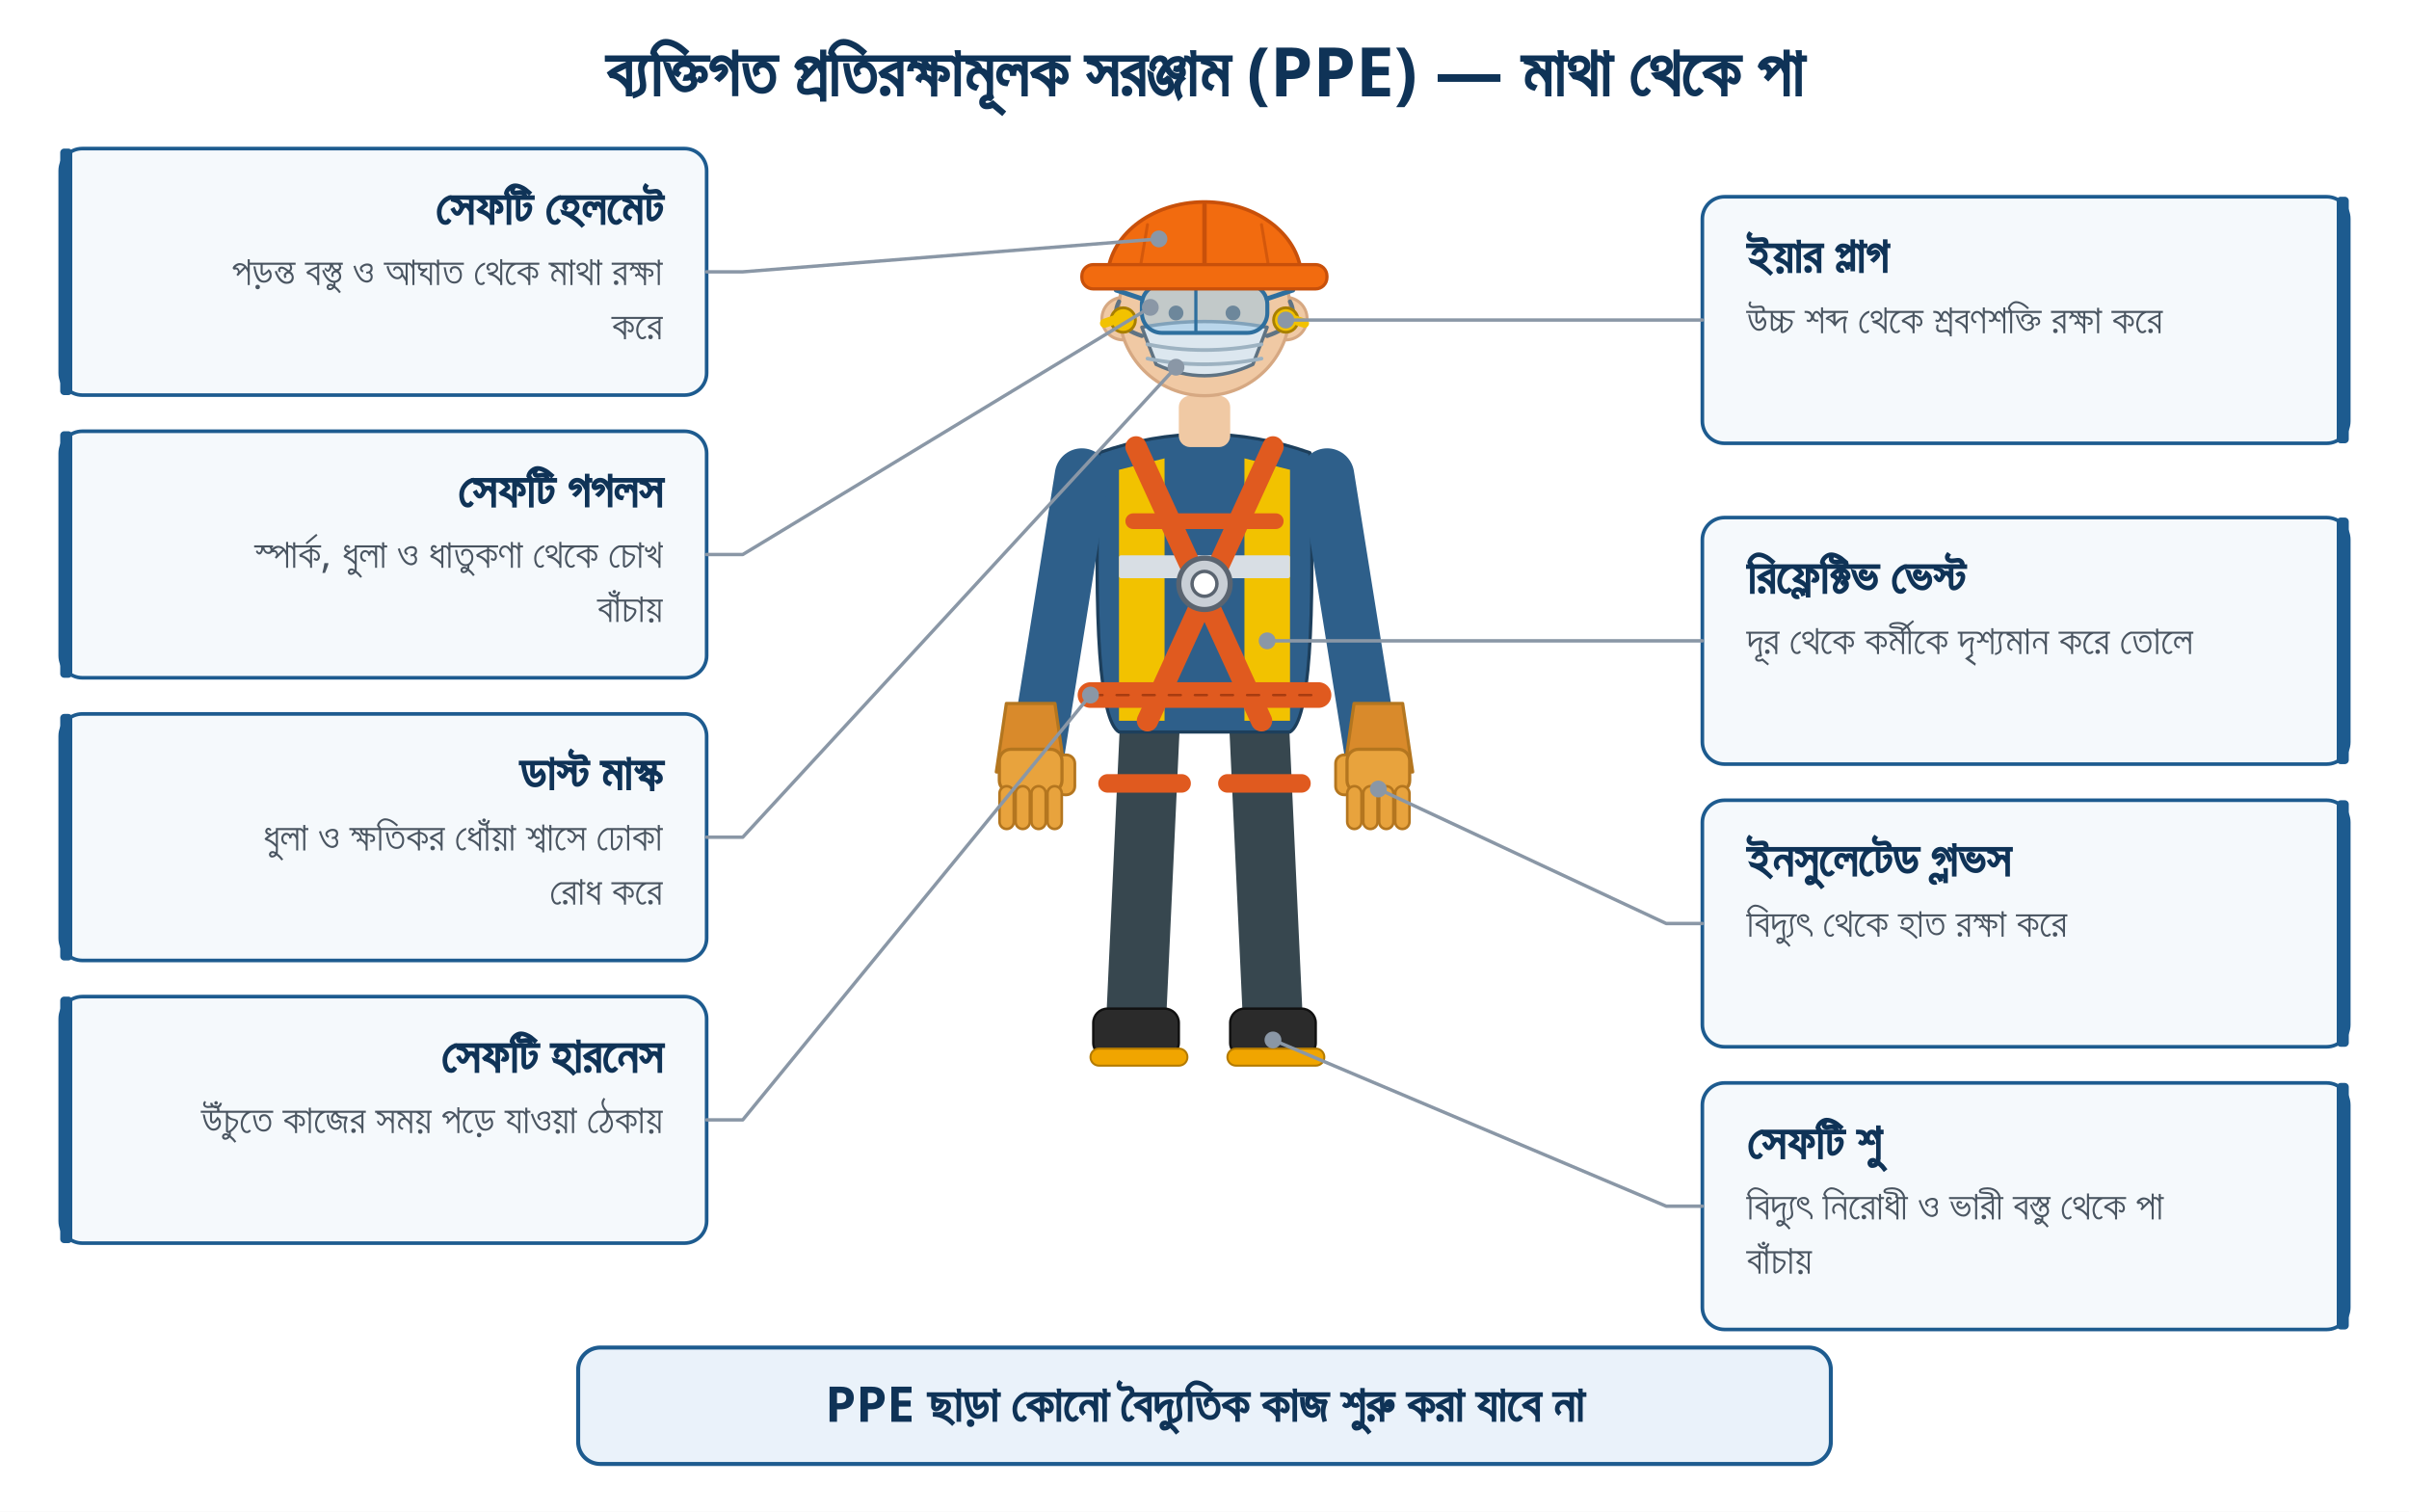
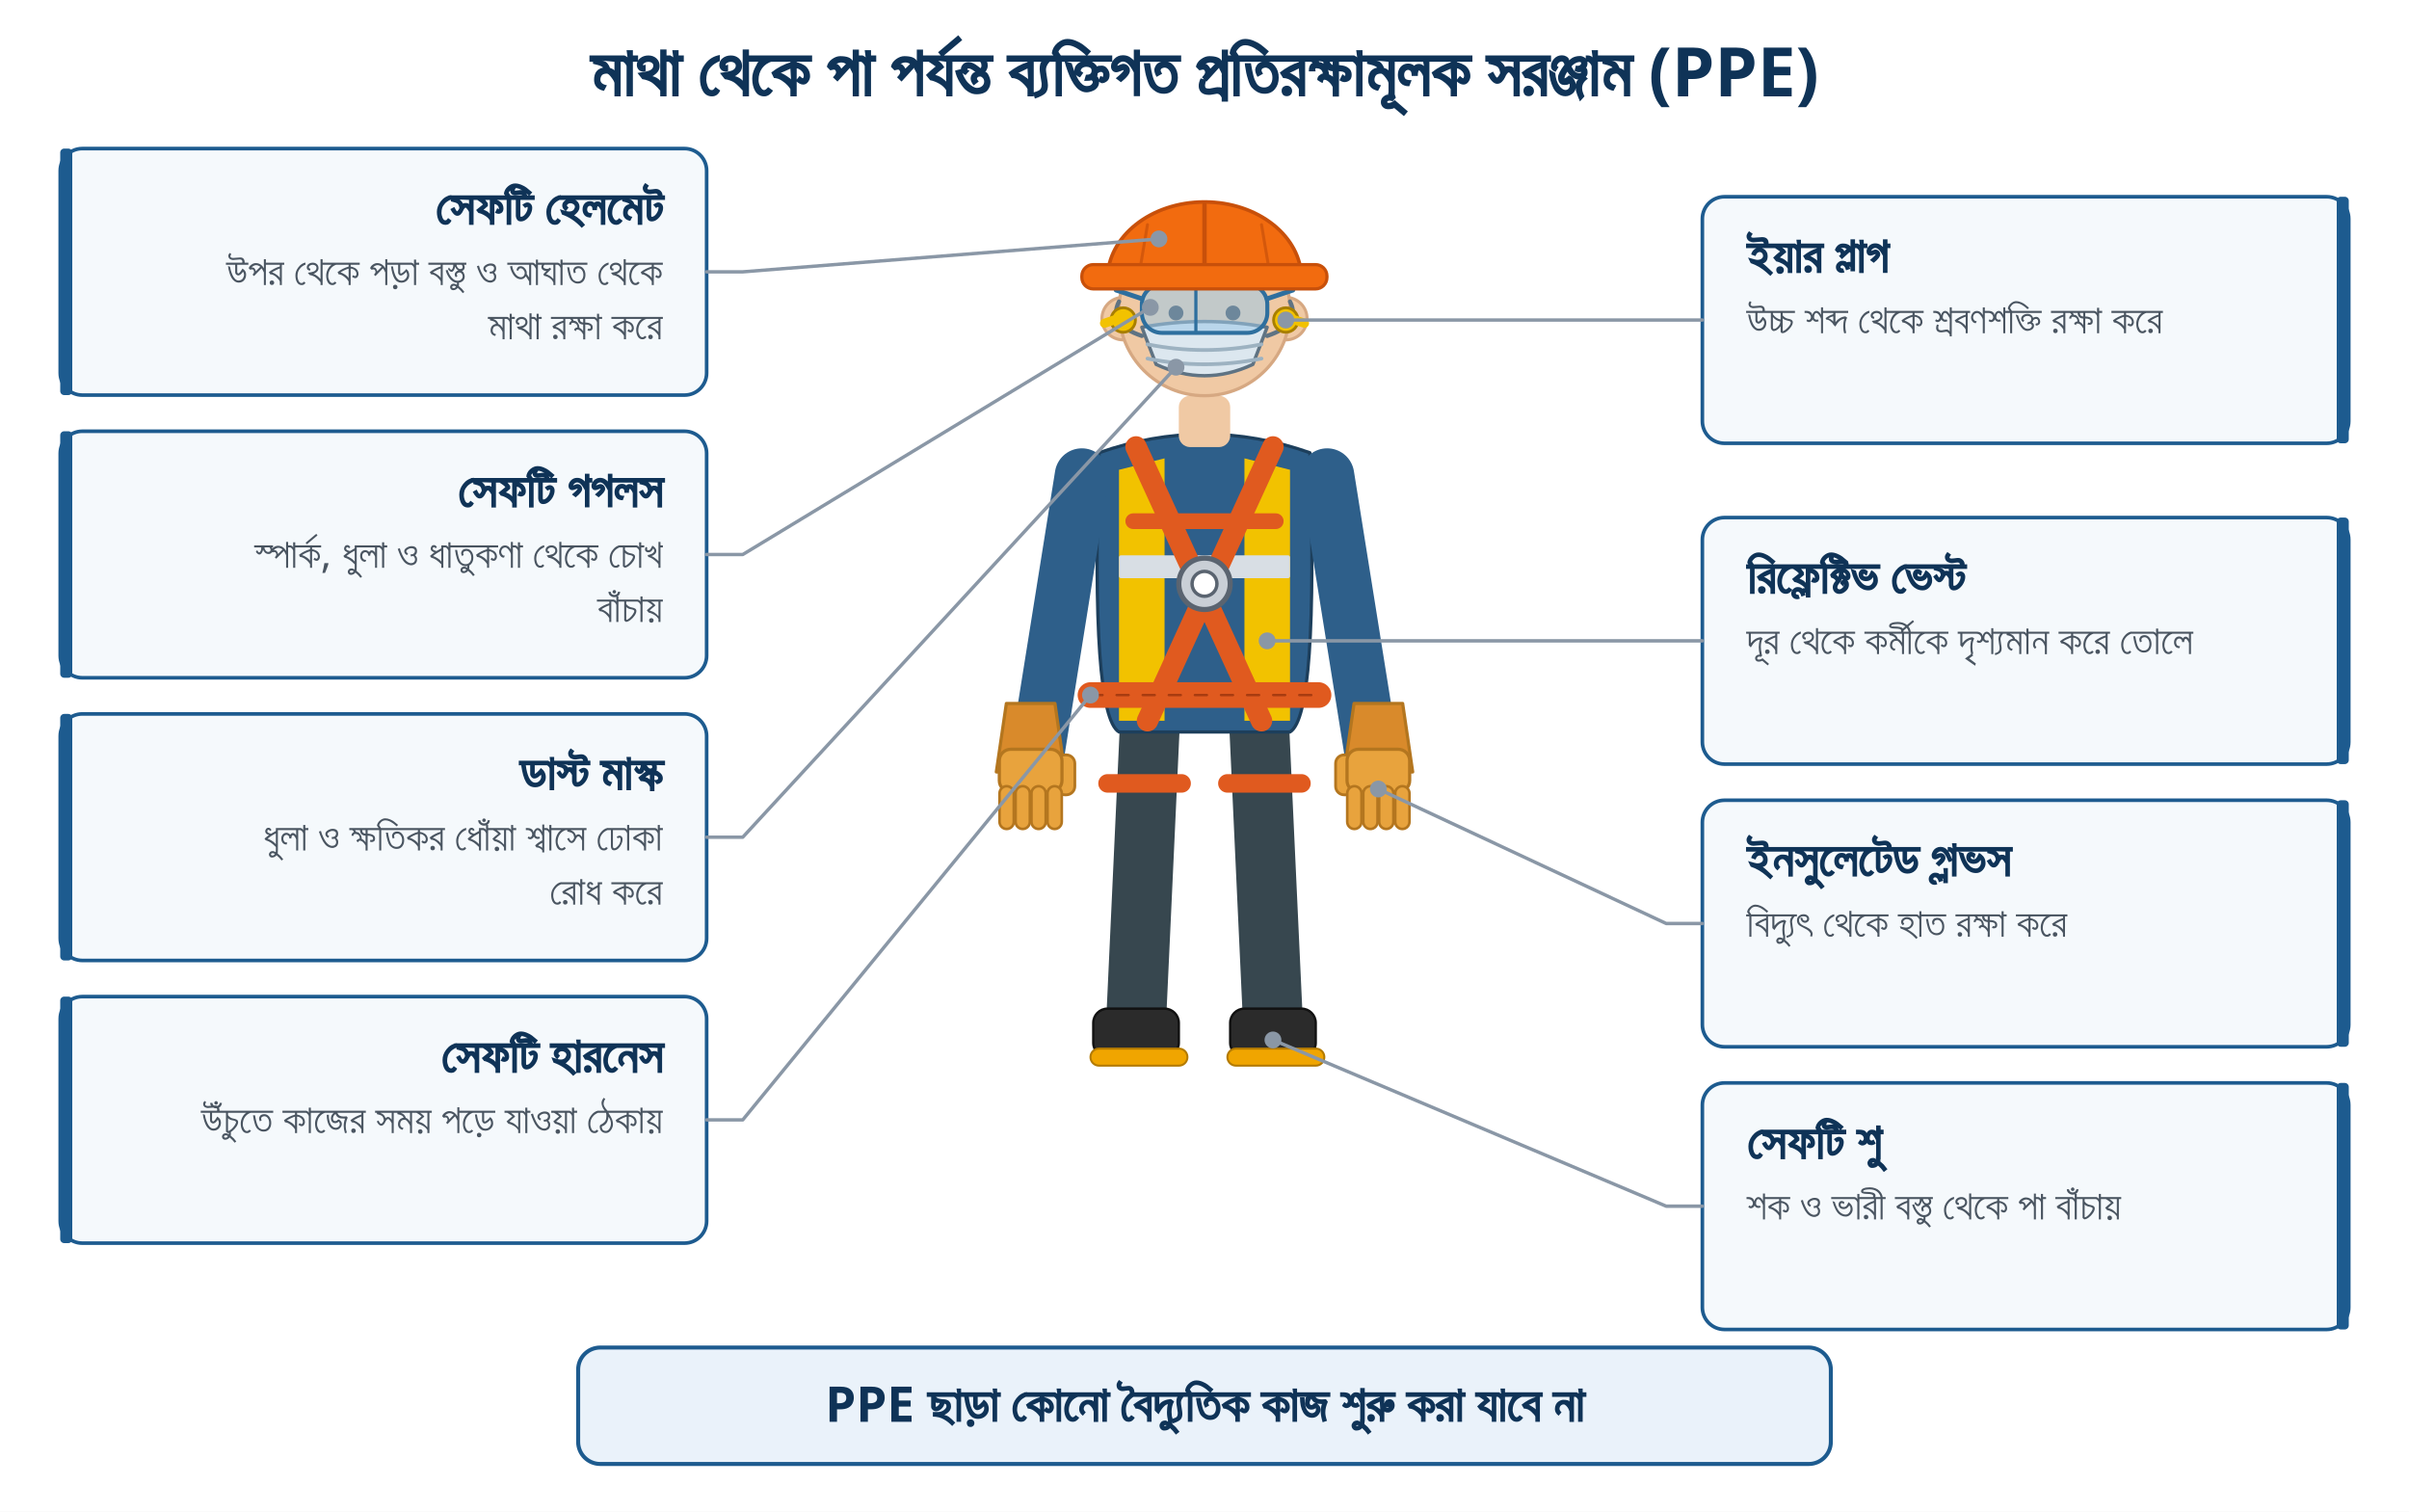
<svg xmlns="http://www.w3.org/2000/svg" width="1200" height="753" viewBox="0 0 1200 753">
  <rect width="1200" height="753" fill="#FFFFFF" />
-   <text x="600.0" y="48.0" font-family="Kalpurush" font-size="34" font-weight="700" fill="#0F3357" text-anchor="middle">ব্যক্তিগত প্রতিরক্ষামূলক সরঞ্জাম (PPE) — মাথা থেকে পা</text>
+   <text x="600.0" y="48.0" font-family="Kalpurush" font-size="34" font-weight="700" fill="#0F3357" text-anchor="middle">মাথা থেকে পা পর্যন্ত ব্যক্তিগত প্রতিরক্ষামূলক সরঞ্জাম (PPE)</text>
  <path d="M 573.0 356.1 L 565.9 509.5" fill="none" stroke="#37474F" stroke-width="29.82" stroke-linecap="round" stroke-linejoin="round" />
  <path d="M 627.0 356.1 L 634.1 509.5" fill="none" stroke="#37474F" stroke-width="29.82" stroke-linecap="round" stroke-linejoin="round" />
  <rect x="544.6" y="502.4" width="42.6" height="24.1" rx="7.1" fill="#2B2B2B" stroke="#111" stroke-width="1.2" />
  <rect x="543.2" y="522.3" width="48.3" height="8.5" rx="4.26" fill="#F0A500" stroke="#B37A00" stroke-width="1" />
  <rect x="612.8" y="502.4" width="42.6" height="24.1" rx="7.1" fill="#2B2B2B" stroke="#111" stroke-width="1.2" />
  <rect x="611.4" y="522.3" width="48.3" height="8.5" rx="4.26" fill="#F0A500" stroke="#B37A00" stroke-width="1" />
  <path d="M 547.5 225.5 Q 543.2 356.1 557.4 364.6 L 642.6 364.6 Q 656.8 356.1 652.5 225.5 Q 600.0 207.0 547.5 225.5 Z" fill="#2E5F8A" stroke="#1D3F5C" stroke-width="1.6" stroke-linecap="round" stroke-linejoin="round" />
  <path d="M 538.9 236.8 L 516.2 378.8" fill="none" stroke="#2E5F8A" stroke-width="26.98" stroke-linecap="round" stroke-linejoin="round" />
  <path d="M 661.1 236.8 L 683.8 378.8" fill="none" stroke="#2E5F8A" stroke-width="26.98" stroke-linecap="round" stroke-linejoin="round" />
  <path d="M 496.3 384.5 L 501.3 350.4 L 525.5 350.4 L 530.4 384.5 Z" fill="#D98A2B" stroke="#B4761F" stroke-width="1.6" stroke-linecap="round" stroke-linejoin="round" />
  <rect x="526.2" y="376.0" width="9.2" height="19.9" rx="4.26" fill="#E8A33D" stroke="#B4761F" stroke-width="1.4" />
  <rect x="497.8" y="373.2" width="31.2" height="21.3" rx="5.68" fill="#E8A33D" stroke="#B4761F" stroke-width="1.6" />
  <rect x="497.9" y="391.6" width="7.1" height="21.3" rx="3.55" fill="#E8A33D" stroke="#B4761F" stroke-width="1.3" />
  <rect x="505.9" y="391.6" width="7.1" height="21.3" rx="3.55" fill="#E8A33D" stroke="#B4761F" stroke-width="1.3" />
  <rect x="513.8" y="391.6" width="7.1" height="21.3" rx="3.55" fill="#E8A33D" stroke="#B4761F" stroke-width="1.3" />
  <rect x="521.8" y="391.6" width="7.1" height="21.3" rx="3.55" fill="#E8A33D" stroke="#B4761F" stroke-width="1.3" />
  <path d="M 669.6 384.5 L 674.5 350.4 L 698.7 350.4 L 703.7 384.5 Z" fill="#D98A2B" stroke="#B4761F" stroke-width="1.6" stroke-linecap="round" stroke-linejoin="round" />
  <rect x="665.3" y="376.0" width="9.2" height="19.9" rx="4.26" fill="#E8A33D" stroke="#B4761F" stroke-width="1.4" />
  <rect x="671.0" y="373.2" width="31.2" height="21.3" rx="5.68" fill="#E8A33D" stroke="#B4761F" stroke-width="1.6" />
  <rect x="671.1" y="391.6" width="7.1" height="21.3" rx="3.55" fill="#E8A33D" stroke="#B4761F" stroke-width="1.3" />
  <rect x="679.1" y="391.6" width="7.1" height="21.3" rx="3.55" fill="#E8A33D" stroke="#B4761F" stroke-width="1.3" />
  <rect x="687.0" y="391.6" width="7.1" height="21.3" rx="3.55" fill="#E8A33D" stroke="#B4761F" stroke-width="1.3" />
  <rect x="695.0" y="391.6" width="7.1" height="21.3" rx="3.55" fill="#E8A33D" stroke="#B4761F" stroke-width="1.3" />
  <path d="M 557.4 234.0 L 557.4 359.0 L 580.1 359.0 L 580.1 228.3 Z" fill="#F2C200" stroke="none" stroke-width="0" stroke-linecap="round" stroke-linejoin="round" />
  <path d="M 642.6 234.0 L 642.6 359.0 L 619.9 359.0 L 619.9 228.3 Z" fill="#F2C200" stroke="none" stroke-width="0" stroke-linecap="round" stroke-linejoin="round" />
  <rect x="557.4" y="276.6" width="85.2" height="11.4" rx="1" fill="#D8DEE4" stroke="none" stroke-width="0" />
  <path d="M 565.9 222.6 L 628.4 359.0" fill="none" stroke="#E05A1F" stroke-width="10.65" stroke-linecap="round" stroke-linejoin="round" />
  <path d="M 634.1 222.6 L 571.6 359.0" fill="none" stroke="#E05A1F" stroke-width="10.65" stroke-linecap="round" stroke-linejoin="round" />
  <path d="M 564.5 259.6 L 635.5 259.6" fill="none" stroke="#E05A1F" stroke-width="7.81" stroke-linecap="round" stroke-linejoin="round" />
  <path d="M 543.2 346.2 L 656.8 346.2" fill="none" stroke="#E05A1F" stroke-width="12.78" stroke-linecap="round" stroke-linejoin="round" />
  <circle cx="600.0" cy="290.8" r="12.8" fill="#C9CFD6" stroke="#5A6470" stroke-width="2.556" />
  <circle cx="600.0" cy="290.8" r="6.2" fill="#FFFFFF" stroke="#5A6470" stroke-width="1.704" />
  <path d="M 551.7 390.2 L 588.6 390.2" fill="none" stroke="#E05A1F" stroke-width="9.23" stroke-linecap="round" stroke-linejoin="round" />
  <path d="M 611.4 390.2 L 648.3 390.2" fill="none" stroke="#E05A1F" stroke-width="9.23" stroke-linecap="round" stroke-linejoin="round" />
  <path d="M 543.2 346.2 L 656.8 346.2" fill="none" stroke="#A83C10" stroke-width="1.2" stroke-linecap="round" stroke-linejoin="round" stroke-dasharray="6 7" />
  <rect x="587.2" y="197.1" width="25.6" height="25.6" rx="5.68" fill="#F0C9A4" stroke="none" stroke-width="0" />
  <circle cx="559.5" cy="158.7" r="10.6" fill="#F0C9A4" stroke="#D6A882" stroke-width="1.5" />
  <circle cx="640.5" cy="158.7" r="10.6" fill="#F0C9A4" stroke="#D6A882" stroke-width="1.5" />
  <circle cx="600.0" cy="154.5" r="42.6" fill="#F0C9A4" stroke="#D6A882" stroke-width="1.6" />
  <circle cx="585.8" cy="155.9" r="3.7" fill="#33383D" stroke="none" stroke-width="2" />
  <circle cx="614.2" cy="155.9" r="3.7" fill="#33383D" stroke="none" stroke-width="2" />
  <path d="M 588.6 174.4 Q 600.0 181.5 611.4 174.4" fill="none" stroke="#9C6B4A" stroke-width="2.556" stroke-linecap="round" stroke-linejoin="round" />
  <path d="M 568.8 163.0 Q 600.0 157.3 631.2 163.0 L 624.1 181.5 Q 600.0 192.8 575.9 181.5 Z" fill="#DCE7EF" stroke="#5F7383" stroke-width="1.7" stroke-linecap="round" stroke-linejoin="round" />
  <path d="M 571.6 171.5 Q 600.0 177.2 628.4 171.5" fill="none" stroke="#9DB2C1" stroke-width="1.846" stroke-linecap="round" stroke-linejoin="round" />
  <path d="M 571.6 178.6 Q 600.0 184.3 628.4 178.6" fill="none" stroke="#9DB2C1" stroke-width="1.846" stroke-linecap="round" stroke-linejoin="round" />
  <path d="M 568.8 167.3 Q 551.7 161.6 557.4 150.2" fill="none" stroke="#5F7383" stroke-width="2.13" stroke-linecap="round" stroke-linejoin="round" />
  <path d="M 631.2 167.3 Q 648.3 161.6 642.6 150.2" fill="none" stroke="#5F7383" stroke-width="2.13" stroke-linecap="round" stroke-linejoin="round" />
  <rect x="568.8" y="141.7" width="62.5" height="24.1" rx="9.94" fill="#9CC8E8" stroke="none" stroke-width="0" opacity="0.55" />
  <rect x="568.8" y="141.7" width="62.5" height="24.1" rx="9.94" fill="none" stroke="#2E6F9E" stroke-width="2" />
  <line x1="595.7" y1="141.7" x2="595.7" y2="165.8" stroke="#2E6F9E" stroke-width="1.6" stroke-linecap="round" />
  <line x1="568.8" y1="148.8" x2="556.0" y2="144.5" stroke="#2E6F9E" stroke-width="2.4" stroke-linecap="round" />
  <line x1="631.2" y1="148.8" x2="644.0" y2="144.5" stroke="#2E6F9E" stroke-width="2.4" stroke-linecap="round" />
  <circle cx="559.5" cy="159.4" r="6.1" fill="#F2C200" stroke="#A87F00" stroke-width="1.4" />
  <line x1="555.0" y1="159.4" x2="550.2" y2="161.0" stroke="#F2C200" stroke-width="4.544" stroke-linecap="round" />
  <circle cx="640.5" cy="159.4" r="6.1" fill="#F2C200" stroke="#A87F00" stroke-width="1.4" />
  <line x1="645.0" y1="159.4" x2="649.8" y2="161.0" stroke="#F2C200" stroke-width="4.544" stroke-linecap="round" />
  <path d="M 551.7 138.9 A 48.3 38.3 0 0 1 648.3 138.9 Z" fill="#F26B0F" stroke="#C8500A" stroke-width="1.8" stroke-linecap="round" stroke-linejoin="round" />
  <path d="M 600.0 101.9 L 600.0 137.4" fill="none" stroke="#C8500A" stroke-width="2.2" stroke-linecap="round" stroke-linejoin="round" />
  <path d="M 571.6 111.9 L 567.3 137.4" fill="none" stroke="#C8500A" stroke-width="1.5" stroke-linecap="round" stroke-linejoin="round" opacity="0.7" />
  <path d="M 628.4 111.9 L 632.7 137.4" fill="none" stroke="#C8500A" stroke-width="1.5" stroke-linecap="round" stroke-linejoin="round" opacity="0.7" />
  <rect x="538.9" y="131.8" width="122.1" height="12.1" rx="5.68" fill="#F26B0F" stroke="#C8500A" stroke-width="1.6" />
  <rect x="30.0" y="74.0" width="322.0" height="122.8" rx="11" fill="#F5F9FC" stroke="#1D5B8F" stroke-width="1.8" />
  <rect x="30.0" y="74.0" width="6.0" height="122.8" rx="2" fill="#1D5B8F" stroke="none" stroke-width="0" />
  <text x="330.0" y="112.0" font-family="Kalpurush" font-size="24.5" font-weight="700" fill="#0F3357" text-anchor="end">সেফটি হেলমেট</text>
-   <text x="330.0" y="142.0" font-family="Kalpurush" font-size="20" font-weight="400" fill="#4A5561" text-anchor="end">পড়ন্ত বস্তু ও আঘাত থেকে মাথা রক্ষা</text>
-   <text x="330.0" y="169.0" font-family="Kalpurush" font-size="20" font-weight="400" fill="#4A5561" text-anchor="end">করে</text>
+   <text x="330.0" y="142.0" font-family="Kalpurush" font-size="20" font-weight="400" fill="#4A5561" text-anchor="end">উপর থেকে পড়া বস্তু ও আঘাত থেকে</text>
+   <text x="330.0" y="169.0" font-family="Kalpurush" font-size="20" font-weight="400" fill="#4A5561" text-anchor="end">মাথা রক্ষা করে</text>
  <path d="M 577.3 119.0 L 370.0 135.4 L 352.0 135.4" fill="none" stroke="#8A97A6" stroke-width="1.7" stroke-linecap="round" stroke-linejoin="round" />
  <circle cx="577.3" cy="119.0" r="4.2" fill="#8A97A6" stroke="none" stroke-width="2" />
  <rect x="30.0" y="214.8" width="322.0" height="122.8" rx="11" fill="#F5F9FC" stroke="#1D5B8F" stroke-width="1.8" />
  <rect x="30.0" y="214.8" width="6.0" height="122.8" rx="2" fill="#1D5B8F" stroke="none" stroke-width="0" />
  <text x="330.0" y="252.8" font-family="Kalpurush" font-size="24.5" font-weight="700" fill="#0F3357" text-anchor="end">সেফটি গগলস</text>
  <text x="330.0" y="282.8" font-family="Kalpurush" font-size="20" font-weight="400" fill="#4A5561" text-anchor="end">স্পার্ক, ধুলা ও ধাতুকণা থেকে চোখ</text>
  <text x="330.0" y="309.8" font-family="Kalpurush" font-size="20" font-weight="400" fill="#4A5561" text-anchor="end">বাঁচায়</text>
  <path d="M 573.0 153.1 L 370.0 276.2 L 352.0 276.2" fill="none" stroke="#8A97A6" stroke-width="1.7" stroke-linecap="round" stroke-linejoin="round" />
  <circle cx="573.0" cy="153.1" r="4.2" fill="#8A97A6" stroke="none" stroke-width="2" />
  <rect x="30.0" y="355.6" width="322.0" height="122.8" rx="11" fill="#F5F9FC" stroke="#1D5B8F" stroke-width="1.8" />
  <rect x="30.0" y="355.6" width="6.0" height="122.8" rx="2" fill="#1D5B8F" stroke="none" stroke-width="0" />
  <text x="330.0" y="393.6" font-family="Kalpurush" font-size="24.5" font-weight="700" fill="#0F3357" text-anchor="end">ডাস্ট মাস্ক</text>
  <text x="330.0" y="423.6" font-family="Kalpurush" font-size="20" font-weight="400" fill="#4A5561" text-anchor="end">ধুলা ও ক্ষতিকর ধোঁয়া শ্বাসে ঢোকা</text>
  <text x="330.0" y="450.6" font-family="Kalpurush" font-size="20" font-weight="400" fill="#4A5561" text-anchor="end">রোধ করে</text>
  <path d="M 585.8 182.9 L 370.0 417.0 L 352.0 417.0" fill="none" stroke="#8A97A6" stroke-width="1.7" stroke-linecap="round" stroke-linejoin="round" />
  <circle cx="585.8" cy="182.9" r="4.2" fill="#8A97A6" stroke="none" stroke-width="2" />
  <rect x="30.0" y="496.4" width="322.0" height="122.8" rx="11" fill="#F5F9FC" stroke="#1D5B8F" stroke-width="1.8" />
  <rect x="30.0" y="496.4" width="6.0" height="122.8" rx="2" fill="#1D5B8F" stroke="none" stroke-width="0" />
  <text x="330.0" y="534.4" font-family="Kalpurush" font-size="24.5" font-weight="700" fill="#0F3357" text-anchor="end">সেফটি হারনেস</text>
  <text x="330.0" y="564.4" font-family="Kalpurush" font-size="20" font-weight="400" fill="#4A5561" text-anchor="end">উঁচুতে কাজের সময় পড়ে যাওয়া ঠেকায়</text>
  <path d="M 543.2 346.2 L 370.0 557.8 L 352.0 557.8" fill="none" stroke="#8A97A6" stroke-width="1.7" stroke-linecap="round" stroke-linejoin="round" />
  <circle cx="543.2" cy="346.2" r="4.2" fill="#8A97A6" stroke="none" stroke-width="2" />
  <rect x="848.0" y="98.0" width="322.0" height="122.8" rx="11" fill="#F5F9FC" stroke="#1D5B8F" stroke-width="1.8" />
  <rect x="1164.0" y="98.0" width="6.0" height="122.8" rx="2" fill="#1D5B8F" stroke="none" stroke-width="0" />
  <text x="870.0" y="136.0" font-family="Kalpurush" font-size="24.5" font-weight="700" fill="#0F3357" text-anchor="start">ইয়ার প্লাগ</text>
  <text x="870.0" y="166.0" font-family="Kalpurush" font-size="20" font-weight="400" fill="#4A5561" text-anchor="start">উচ্চ শব্দ থেকে শ্রবণশক্তি রক্ষা করে</text>
  <path d="M 640.5 159.4 L 830.0 159.4 L 848.0 159.4" fill="none" stroke="#8A97A6" stroke-width="1.7" stroke-linecap="round" stroke-linejoin="round" />
  <circle cx="640.5" cy="159.4" r="4.2" fill="#8A97A6" stroke="none" stroke-width="2" />
  <rect x="848.0" y="257.8" width="322.0" height="122.8" rx="11" fill="#F5F9FC" stroke="#1D5B8F" stroke-width="1.8" />
  <rect x="1164.0" y="257.8" width="6.0" height="122.8" rx="2" fill="#1D5B8F" stroke="none" stroke-width="0" />
  <text x="870.0" y="295.8" font-family="Kalpurush" font-size="24.5" font-weight="700" fill="#0F3357" text-anchor="start">রিফ্লেক্টিভ ভেস্ট</text>
  <text x="870.0" y="325.8" font-family="Kalpurush" font-size="20" font-weight="400" fill="#4A5561" text-anchor="start">দূর থেকে কর্মীকে দৃশ্যমান করে তোলে</text>
  <path d="M 631.2 319.2 L 830.0 319.2 L 848.0 319.2" fill="none" stroke="#8A97A6" stroke-width="1.7" stroke-linecap="round" stroke-linejoin="round" />
  <circle cx="631.2" cy="319.2" r="4.2" fill="#8A97A6" stroke="none" stroke-width="2" />
  <rect x="848.0" y="398.6" width="322.0" height="122.8" rx="11" fill="#F5F9FC" stroke="#1D5B8F" stroke-width="1.8" />
  <rect x="1164.0" y="398.6" width="6.0" height="122.8" rx="2" fill="#1D5B8F" stroke="none" stroke-width="0" />
  <text x="870.0" y="436.6" font-family="Kalpurush" font-size="24.5" font-weight="700" fill="#0F3357" text-anchor="start">ইনসুলেটেড গ্লাভস</text>
  <text x="870.0" y="466.6" font-family="Kalpurush" font-size="20" font-weight="400" fill="#4A5561" text-anchor="start">বিদ্যুৎ থেকে হাত রক্ষা করে</text>
  <path d="M 686.6 393.0 L 830.0 460.0 L 848.0 460.0" fill="none" stroke="#8A97A6" stroke-width="1.7" stroke-linecap="round" stroke-linejoin="round" />
  <circle cx="686.6" cy="393.0" r="4.2" fill="#8A97A6" stroke="none" stroke-width="2" />
  <rect x="848.0" y="539.4" width="322.0" height="122.8" rx="11" fill="#F5F9FC" stroke="#1D5B8F" stroke-width="1.8" />
  <rect x="1164.0" y="539.4" width="6.0" height="122.8" rx="2" fill="#1D5B8F" stroke="none" stroke-width="0" />
  <text x="870.0" y="577.4" font-family="Kalpurush" font-size="24.5" font-weight="700" fill="#0F3357" text-anchor="start">সেফটি শু</text>
-   <text x="870.0" y="607.4" font-family="Kalpurush" font-size="20" font-weight="400" fill="#4A5561" text-anchor="start">বিদ্যুৎ নিরোধী ও ভারী বস্তু থেকে পা</text>
-   <text x="870.0" y="634.4" font-family="Kalpurush" font-size="20" font-weight="400" fill="#4A5561" text-anchor="start">বাঁচায়</text>
+   <text x="870.0" y="607.4" font-family="Kalpurush" font-size="20" font-weight="400" fill="#4A5561" text-anchor="start">শক ও ভারী বস্তু থেকে পা বাঁচায়</text>
  <path d="M 634.1 518.0 L 830.0 600.8 L 848.0 600.8" fill="none" stroke="#8A97A6" stroke-width="1.7" stroke-linecap="round" stroke-linejoin="round" />
  <circle cx="634.1" cy="518.0" r="4.2" fill="#8A97A6" stroke="none" stroke-width="2" />
  <rect x="288.0" y="671.2" width="624.0" height="58.0" rx="11" fill="#EAF2FA" stroke="#1D5B8F" stroke-width="2" />
  <text x="600.0" y="708.2" font-family="Kalpurush" font-size="24.5" font-weight="700" fill="#0F3357" text-anchor="middle">PPE ছাড়া কোনো বৈদ্যুতিক কাজ শুরু করা যাবে না</text>
</svg>
